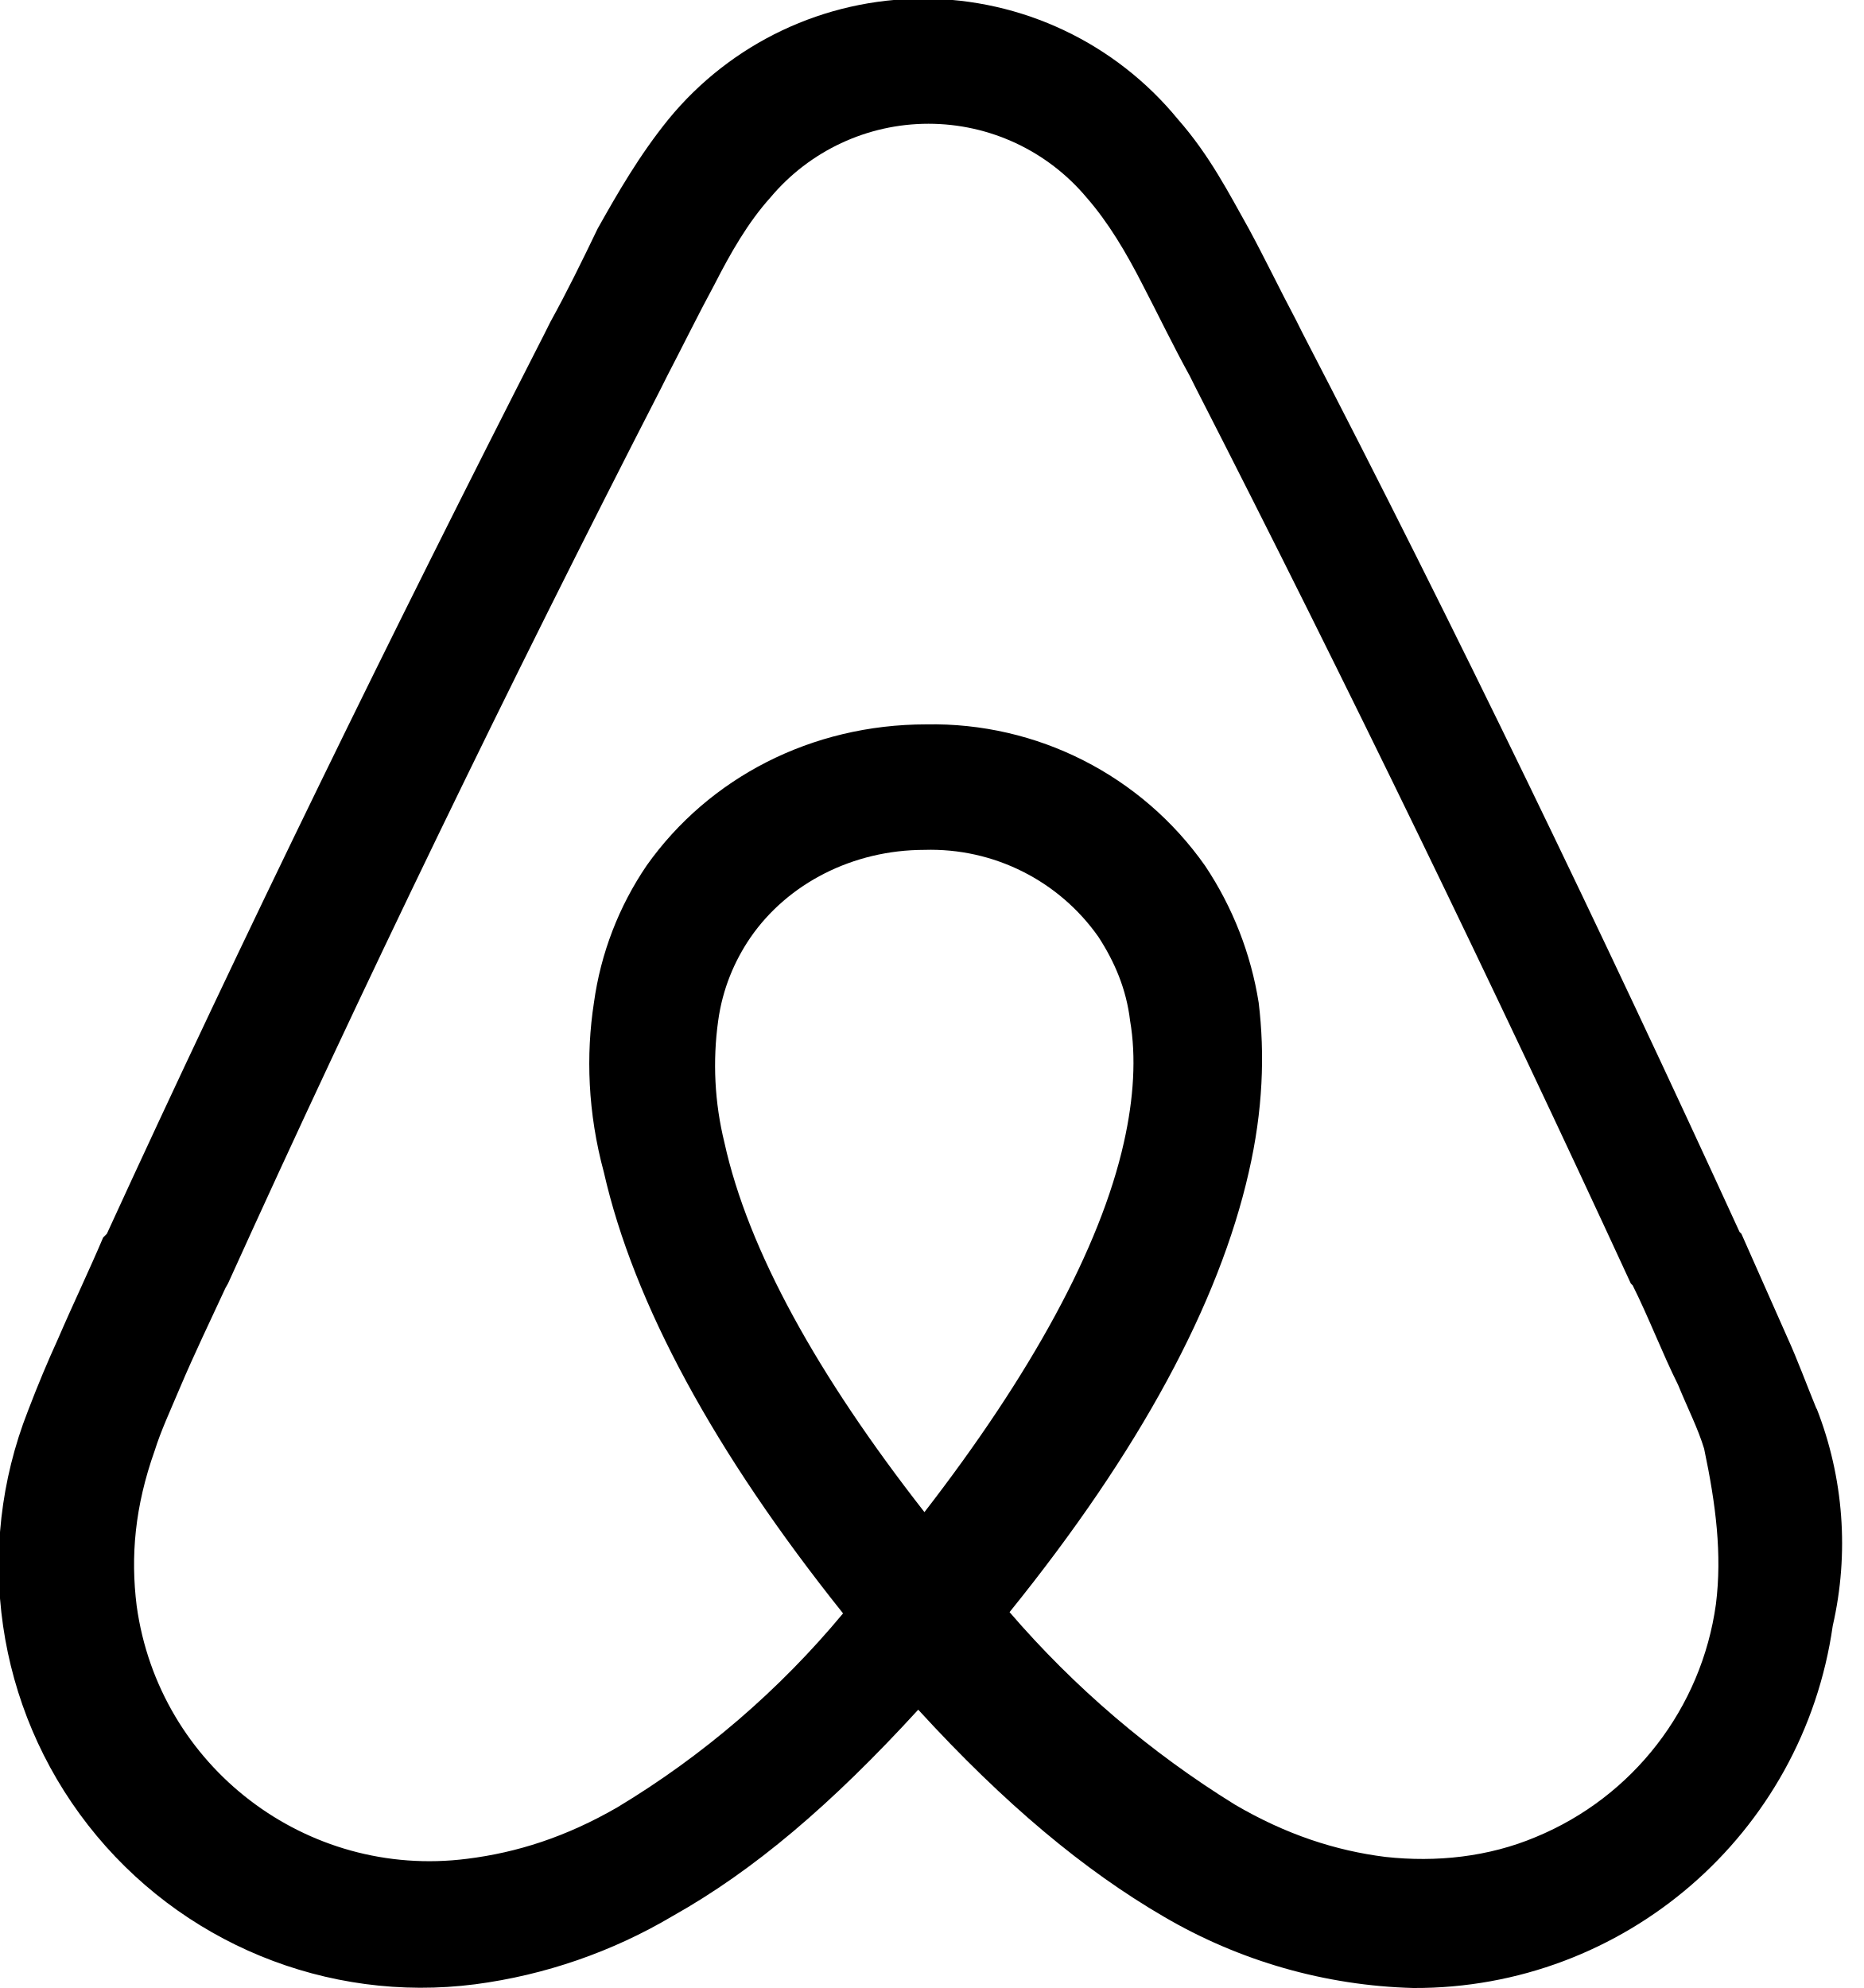
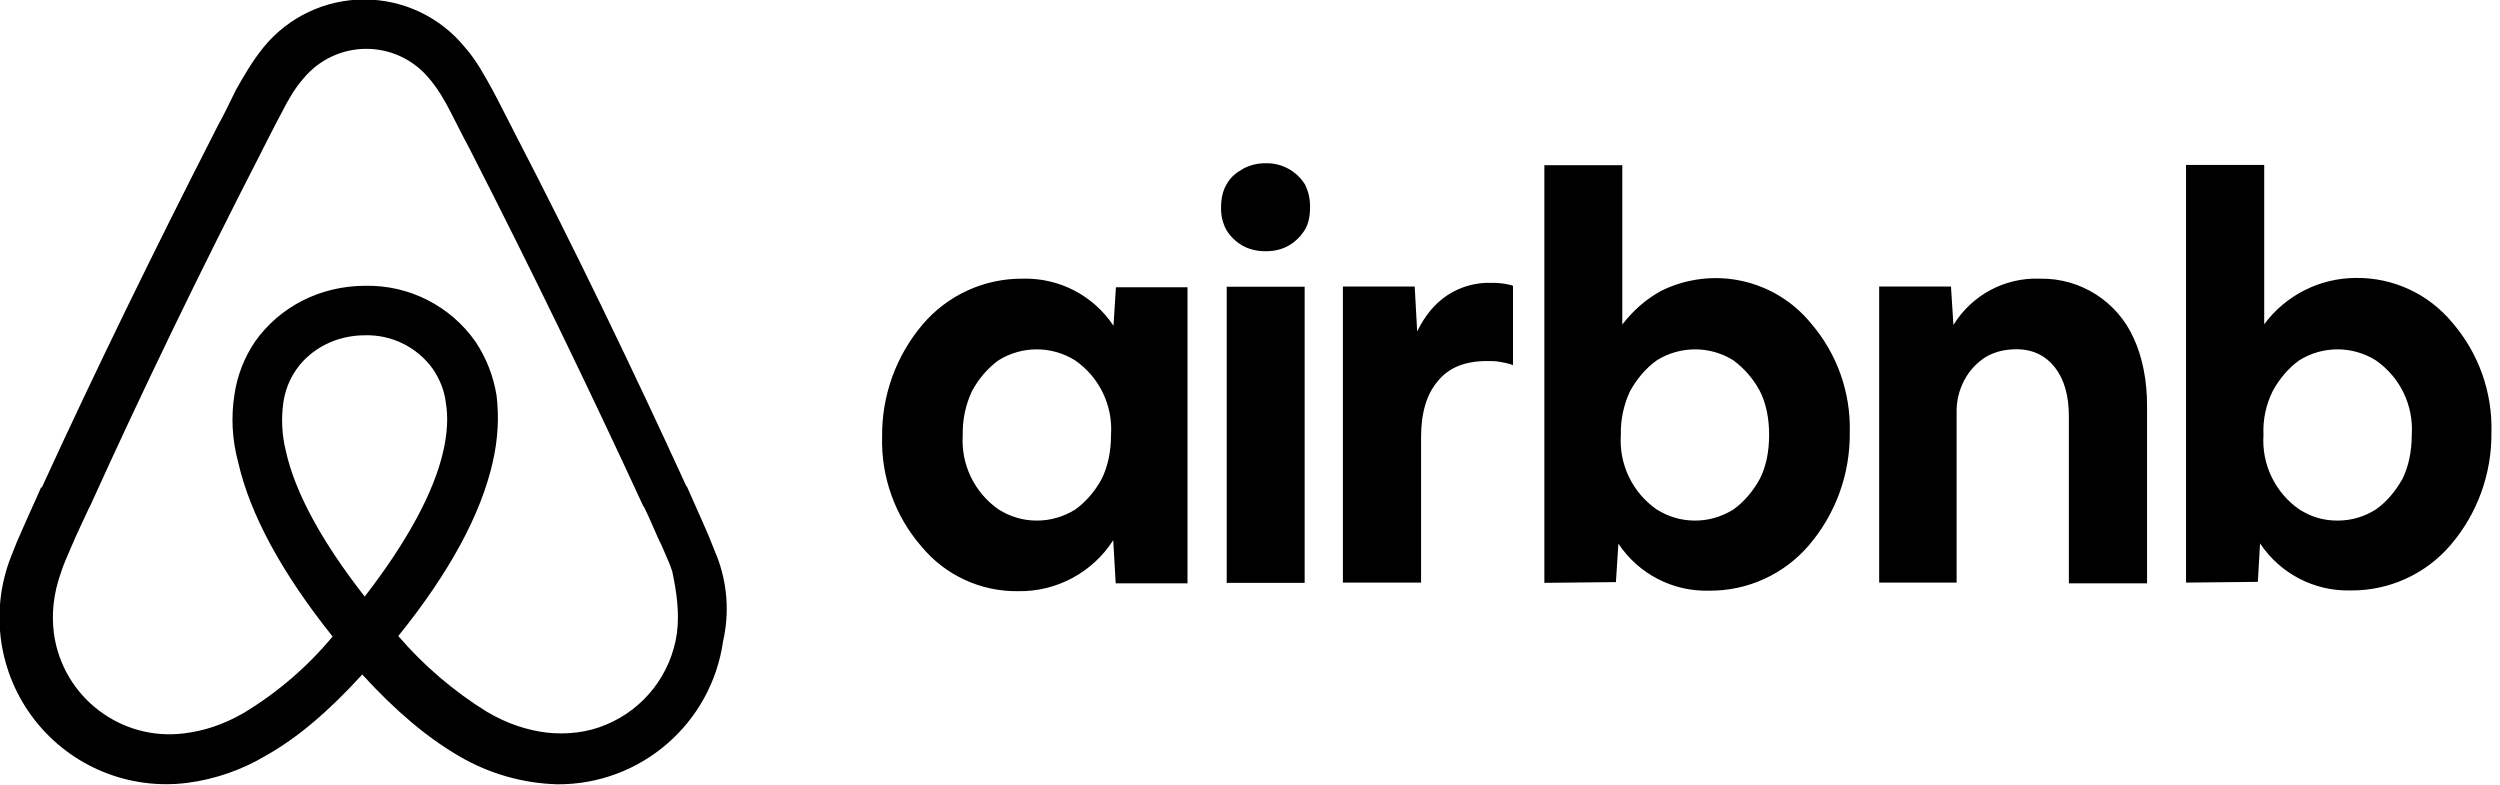
- <svg width="30" height="32" fill="currentcolor" style="display:block">
-   <path d="M29.24 22.68c-.16-.39-.31-.8-.47-1.15l-.74-1.67-.03-.03c-2.2-4.8-4.55-9.68-7.04-14.48l-.1-.2c-.25-.47-.5-.99-.76-1.47-.32-.57-.63-1.18-1.14-1.76a5.3 5.3 0 00-8.2 0c-.47.58-.82 1.19-1.14 1.76-.25.52-.5 1.03-.76 1.5l-.1.2c-2.45 4.8-4.84 9.68-7.04 14.48l-.06.06c-.22.52-.48 1.06-.73 1.64-.16.35-.32.73-.48 1.15a6.8 6.8 0 007.2 9.23 8.38 8.38 0 003.18-1.1c1.3-.73 2.55-1.79 3.95-3.32 1.4 1.53 2.68 2.59 3.95 3.33A8.38 8.38 0 0022.75 32a6.79 6.79 0 006.75-5.83 5.94 5.94 0 00-.26-3.5zm-14.36 1.66c-1.72-2.2-2.84-4.22-3.22-5.95a5.2 5.2 0 01-.1-1.96c.07-.51.26-.96.52-1.34.6-.87 1.65-1.41 2.8-1.41a3.3 3.3 0 012.8 1.4c.26.4.45.84.51 1.35.1.58.06 1.25-.1 1.96-.38 1.7-1.5 3.74-3.21 5.95zm12.74 1.48a4.76 4.76 0 01-2.9 3.75c-.76.32-1.6.41-2.42.32-.8-.1-1.6-.36-2.42-.84a15.64 15.64 0 01-3.63-3.1c2.1-2.6 3.37-4.97 3.85-7.08.23-1 .26-1.9.16-2.73a5.53 5.53 0 00-.86-2.2 5.36 5.36 0 00-4.49-2.28c-1.85 0-3.5.86-4.5 2.27a5.18 5.18 0 00-.85 2.21c-.13.84-.1 1.77.16 2.73.48 2.11 1.78 4.51 3.85 7.1a14.33 14.33 0 01-3.63 3.12c-.83.48-1.62.73-2.42.83a4.76 4.76 0 01-5.32-4.07c-.1-.8-.03-1.6.29-2.5.1-.32.25-.64.41-1.02.22-.52.48-1.06.73-1.6l.04-.07c2.16-4.77 4.52-9.64 6.97-14.41l.1-.2c.25-.48.5-.99.76-1.47.26-.51.54-1 .9-1.4a3.32 3.32 0 015.09 0c.35.4.64.89.9 1.4.25.48.5 1 .76 1.47l.1.2c2.44 4.77 4.8 9.64 7 14.41l.03.03c.26.52.48 1.1.73 1.6.16.39.32.7.42 1.03.19.9.29 1.7.19 2.5z">
+ <svg xmlns="http://www.w3.org/2000/svg" width="102" height="32" fill="currentcolor" style="display:block">
+   <path d="M29.24 22.68c-.16-.39-.31-.8-.47-1.15l-.74-1.67-.03-.03c-2.2-4.8-4.55-9.68-7.04-14.48l-.1-.2c-.25-.47-.5-.99-.76-1.47-.32-.57-.63-1.18-1.14-1.76a5.3 5.3 0 00-8.2 0c-.47.58-.82 1.19-1.14 1.76-.25.52-.5 1.03-.76 1.5l-.1.2c-2.45 4.8-4.84 9.68-7.04 14.48l-.06.06c-.22.52-.48 1.06-.73 1.64-.16.35-.32.73-.48 1.15a6.8 6.8 0 007.2 9.23 8.38 8.38 0 003.18-1.1c1.3-.73 2.55-1.79 3.95-3.32 1.4 1.53 2.68 2.59 3.95 3.33A8.38 8.38 0 0022.75 32a6.79 6.79 0 006.75-5.83 5.94 5.94 0 00-.26-3.5zm-14.36 1.66c-1.72-2.2-2.84-4.22-3.22-5.95a5.2 5.2 0 01-.1-1.96c.07-.51.26-.96.52-1.34.6-.87 1.65-1.41 2.8-1.41a3.3 3.3 0 012.8 1.4c.26.4.45.84.51 1.35.1.58.06 1.25-.1 1.96-.38 1.7-1.5 3.74-3.21 5.95zm12.74 1.48a4.76 4.76 0 01-2.9 3.75c-.76.32-1.6.41-2.42.32-.8-.1-1.6-.36-2.42-.84a15.64 15.64 0 01-3.63-3.1c2.1-2.6 3.37-4.97 3.85-7.08.23-1 .26-1.9.16-2.73a5.53 5.53 0 00-.86-2.2 5.36 5.36 0 00-4.49-2.28c-1.85 0-3.5.86-4.5 2.27a5.18 5.18 0 00-.85 2.21c-.13.84-.1 1.77.16 2.73.48 2.11 1.78 4.51 3.85 7.1a14.33 14.33 0 01-3.63 3.12c-.83.48-1.62.73-2.42.83a4.76 4.76 0 01-5.32-4.07c-.1-.8-.03-1.6.29-2.5.1-.32.25-.64.41-1.02.22-.52.48-1.06.73-1.6l.04-.07c2.16-4.77 4.52-9.64 6.97-14.41l.1-.2c.25-.48.5-.99.76-1.47.26-.51.54-1 .9-1.4a3.32 3.32 0 015.09 0c.35.4.64.89.9 1.4.25.48.5 1 .76 1.47l.1.2c2.44 4.77 4.8 9.64 7 14.41l.03.03c.26.52.48 1.1.73 1.6.16.39.32.7.42 1.03.19.9.29 1.7.19 2.5zM41.54 24.12a5.02 5.02 0 01-3.95-1.83 6.55 6.55 0 01-1.6-4.48 6.96 6.96 0 011.66-4.58 5.3 5.3 0 014.08-1.86 4.3 4.3 0 013.7 1.92l.1-1.57h2.92V23.8h-2.93l-.1-1.76a4.52 4.52 0 01-3.88 2.08zm.76-2.88c.58 0 1.09-.16 1.57-.45.44-.32.8-.74 1.08-1.25.25-.51.38-1.12.38-1.8a3.42 3.42 0 00-1.47-3.04 2.95 2.95 0 00-3.12 0c-.44.32-.8.74-1.08 1.25a4.01 4.01 0 00-.38 1.8 3.42 3.42 0 001.47 3.04c.47.29.98.45 1.55.45zM53.45 8.46c0 .35-.06.67-.22.93-.16.25-.38.48-.67.64-.29.16-.6.22-.92.22-.32 0-.64-.06-.93-.22a1.84 1.84 0 01-.67-.64 1.82 1.82 0 01-.22-.93c0-.36.07-.68.22-.93.16-.3.39-.48.67-.64.29-.16.6-.23.93-.23a1.84 1.84 0 011.6.86 2 2 0 01.21.94zm-3.4 15.3V11.7h3.18v12.08h-3.19zm11.68-8.9v.04c-.15-.07-.35-.1-.5-.13-.2-.04-.36-.04-.55-.04-.89 0-1.56.26-2 .8-.48.55-.7 1.32-.7 2.31v5.93h-3.19V11.69h2.93l.1 1.83c.32-.64.7-1.12 1.24-1.48a3.1 3.1 0 011.81-.5c.23 0 .45.02.64.06.1.03.16.03.22.06v3.2zm1.28 8.9V6.74h3.18v6.5c.45-.58.96-1.03 1.6-1.38a5.02 5.02 0 016.08 1.31 6.55 6.55 0 011.6 4.49 6.96 6.96 0 01-1.66 4.58 5.3 5.3 0 01-4.08 1.86 4.3 4.3 0 01-3.7-1.92l-.1 1.57-2.92.03zm6.15-2.52c.57 0 1.08-.16 1.56-.45.44-.32.8-.74 1.08-1.25.26-.51.38-1.12.38-1.8 0-.67-.12-1.28-.38-1.79a3.75 3.75 0 00-1.08-1.25 2.95 2.95 0 00-3.12 0c-.45.32-.8.74-1.09 1.25a4.01 4.01 0 00-.38 1.8 3.42 3.42 0 001.47 3.04c.47.29.98.45 1.56.45zm7.51 2.53V11.69h2.93l.1 1.57a3.96 3.96 0 013.54-1.89 4.1 4.1 0 013.82 2.44c.35.76.54 1.7.54 2.75v7.24h-3.19v-6.82c0-.84-.19-1.5-.57-1.99-.38-.48-.9-.74-1.56-.74-.48 0-.9.1-1.27.32-.35.23-.64.52-.86.93a2.7 2.7 0 00-.32 1.35v6.92h-3.16zm12.52 0V6.73h3.19v6.5a4.67 4.67 0 013.73-1.89 5.02 5.02 0 013.95 1.83 6.57 6.57 0 011.59 4.48 6.95 6.95 0 01-1.66 4.58 5.3 5.3 0 01-4.08 1.86 4.3 4.3 0 01-3.7-1.92l-.09 1.57-2.93.03zm6.18-2.53c.58 0 1.09-.16 1.56-.45.45-.32.8-.74 1.09-1.25.25-.51.38-1.12.38-1.8a3.42 3.42 0 00-1.47-3.04 2.95 2.95 0 00-3.12 0c-.44.32-.8.74-1.08 1.25a3.63 3.63 0 00-.38 1.8 3.42 3.42 0 001.47 3.04c.47.29.95.45 1.55.45z">
  </path>
</svg>
